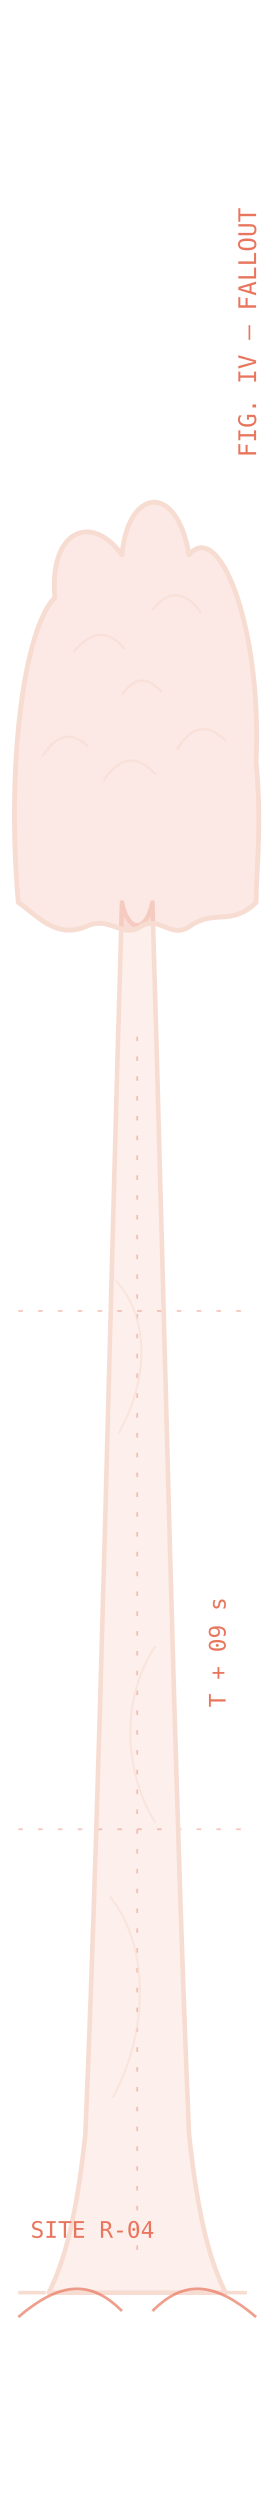
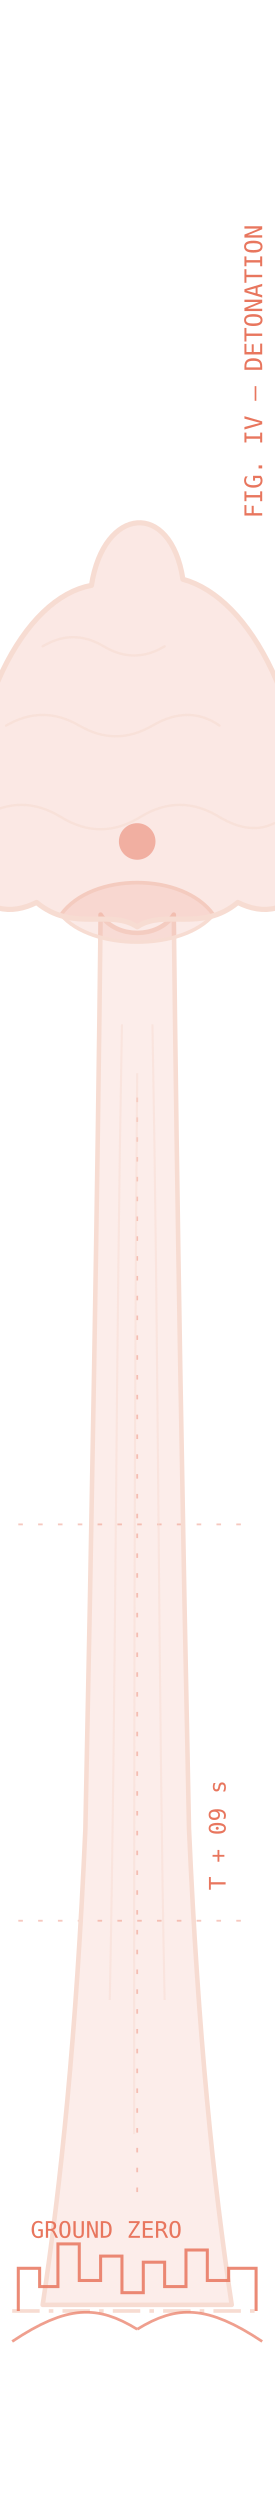
<svg xmlns="http://www.w3.org/2000/svg" viewBox="0 0 90 820">
  <g stroke="#e8765e" stroke-width="0.6" opacity="0.4" stroke-dasharray="1.5 5">
-     <line x1="45" y1="340" x2="45" y2="740" />
-     <line x1="6" y1="430" x2="84" y2="430" />
-     <line x1="6" y1="600" x2="84" y2="600" />
+     <line x1="45" y1="360" x2="45" y2="720" />
+     <line x1="6" y1="500" x2="84" y2="500" />
+     <line x1="6" y1="630" x2="84" y2="630" />
  </g>
-   <path d="M40 296            C 36 430 33 580 28 700            C 25 728 21 742 16 752            L74 752            C 69 742 65 728 62 700            C 57 580 54 430 50 296            C 48 306 42 306 40 296 Z" fill="rgba(232,118,94,.12)" stroke="#f7dcd2" stroke-width="1.5" stroke-linecap="round" stroke-linejoin="round" />
-   <path d="M6 296            C 2 250 8 206 18 196            C 16 174 30 168 40 182            C 42 160 58 158 62 182            C 72 170 86 206 84 250            C 86 270 84 286 84 296            C 76 304 70 298 62 304            C 56 308 52 300 46 304            C 40 308 36 300 28 304            C 18 308 12 300 6 296 Z" fill="rgba(232,118,94,.16)" stroke="#f7dcd2" stroke-width="1.6" stroke-linejoin="round" />
-   <g fill="none" stroke="#f7dcd2" stroke-width="0.8" opacity="0.65">
-     <path d="M14 248 q 7 -11 15 -3" />
-     <path d="M34 256 q 8 -12 17 -2" />
-     <path d="M58 246 q 7 -12 16 -3" />
-     <path d="M24 214 q 9 -11 17 -1" />
-     <path d="M50 200 q 8 -10 16 1" />
-     <path d="M40 228 q 6 -9 13 -1" />
+   <path d="M33 300            C 32 392 30 504 28 600            C 25 668 20 716 14 756            L 76 756            C 70 716 65 668 62 600            C 60 504 58 392 57 300            C 52 308 38 308 33 300 Z" fill="rgba(232,118,94,.13)" stroke="#f7dcd2" stroke-width="1.5" stroke-linecap="round" stroke-linejoin="round" />
+   <path d="M20 300 C 30 286 60 286 70 300 C 60 312 30 312 20 300 Z" fill="rgba(232,118,94,.15)" stroke="#f7dcd2" stroke-width="1.2" />
+   <path d="M-12 286            C -12 232 8 196 30 192            C 34 166 56 164 60 190            C 82 196 102 232 102 286            C 96 300 86 300 78 296            C 66 306 54 298 45 304            C 36 298 24 306 12 296            C 4 300 -6 300 -12 286 Z" fill="rgba(232,118,94,.17)" stroke="#f7dcd2" stroke-width="1.7" stroke-linejoin="round" />
+   <g fill="none" stroke="#f7dcd2" stroke-width="0.8" opacity="0.6" stroke-linecap="round">
+     <path d="M-6 268 q 13 -8 26 0 q 13 8 26 0 q 13 -8 26 0 q 10 6 18 2" />
+     <path d="M2 238 q 12 -7 24 0 q 12 7 24 0 q 12 -7 22 0" />
+     <path d="M14 212 q 10 -6 20 0 q 10 6 20 0" />
  </g>
-   <g fill="none" stroke="#f7dcd2" stroke-width="0.7" opacity="0.55">
-     <path d="M38 420 C 49 432 49 452 39 470" />
-     <path d="M51 540 C 40 556 40 580 51 598" />
-     <path d="M36 622 C 49 638 49 666 37 688" />
+   <circle cx="45" cy="276" r="6" fill="rgba(232,118,94,.5)" stroke="none" />
+   <g fill="none" stroke="#f7dcd2" stroke-width="0.7" opacity="0.5">
+     <path d="M40 336 C 38 440 38 560 36 656" />
+     <path d="M50 336 C 52 440 52 560 54 656" />
+     <path d="M45 352 C 44 470 44 590 44 700" />
  </g>
-   <line x1="6" y1="752" x2="84" y2="752" stroke="#f7dcd2" stroke-width="1.2" stroke-dasharray="9 3 1.5 3" />
+   <line x1="4" y1="758" x2="86" y2="758" stroke="#f7dcd2" stroke-width="1.2" stroke-dasharray="9 3 1.5 3" />
+   <polyline points="6,758 6,744 13,744 13,750 19,750 19,736 26,736 26,748                     33,748 33,740 40,740 40,752 47,752 47,742 54,742 54,750                     61,750 61,738 68,738 68,748 75,748 75,744 84,744 84,758" fill="none" stroke="#e8765e" stroke-width="1" opacity="0.85" />
  <g fill="none" stroke="#e8765e" stroke-width="0.9" opacity="0.7">
-     <path d="M6 760 C 20 748 30 748 40 758" />
-     <path d="M84 760 C 70 748 60 748 50 758" />
+     <path d="M4 768 C 22 756 32 756 45 764" />
+     <path d="M86 768 C 68 756 58 756 45 764" />
  </g>
  <g fill="#e8765e" font-family="monospace">
-     <text x="84" y="150" font-size="8" transform="rotate(-90 84 150)">FIG. IV — FALLOUT</text>
-     <text x="74" y="560" font-size="7.5" transform="rotate(-90 74 560)">T + 09 s</text>
-     <text x="10" y="734" font-size="7.5">SITE R-04</text>
+     <text x="86" y="170" font-size="8" transform="rotate(-90 86 170)">FIG. IV — DETONATION</text>
+     <text x="74" y="620" font-size="7.5" transform="rotate(-90 74 620)">T + 09 s</text>
+     <text x="10" y="734" font-size="7.5">GROUND ZERO</text>
  </g>
</svg>
